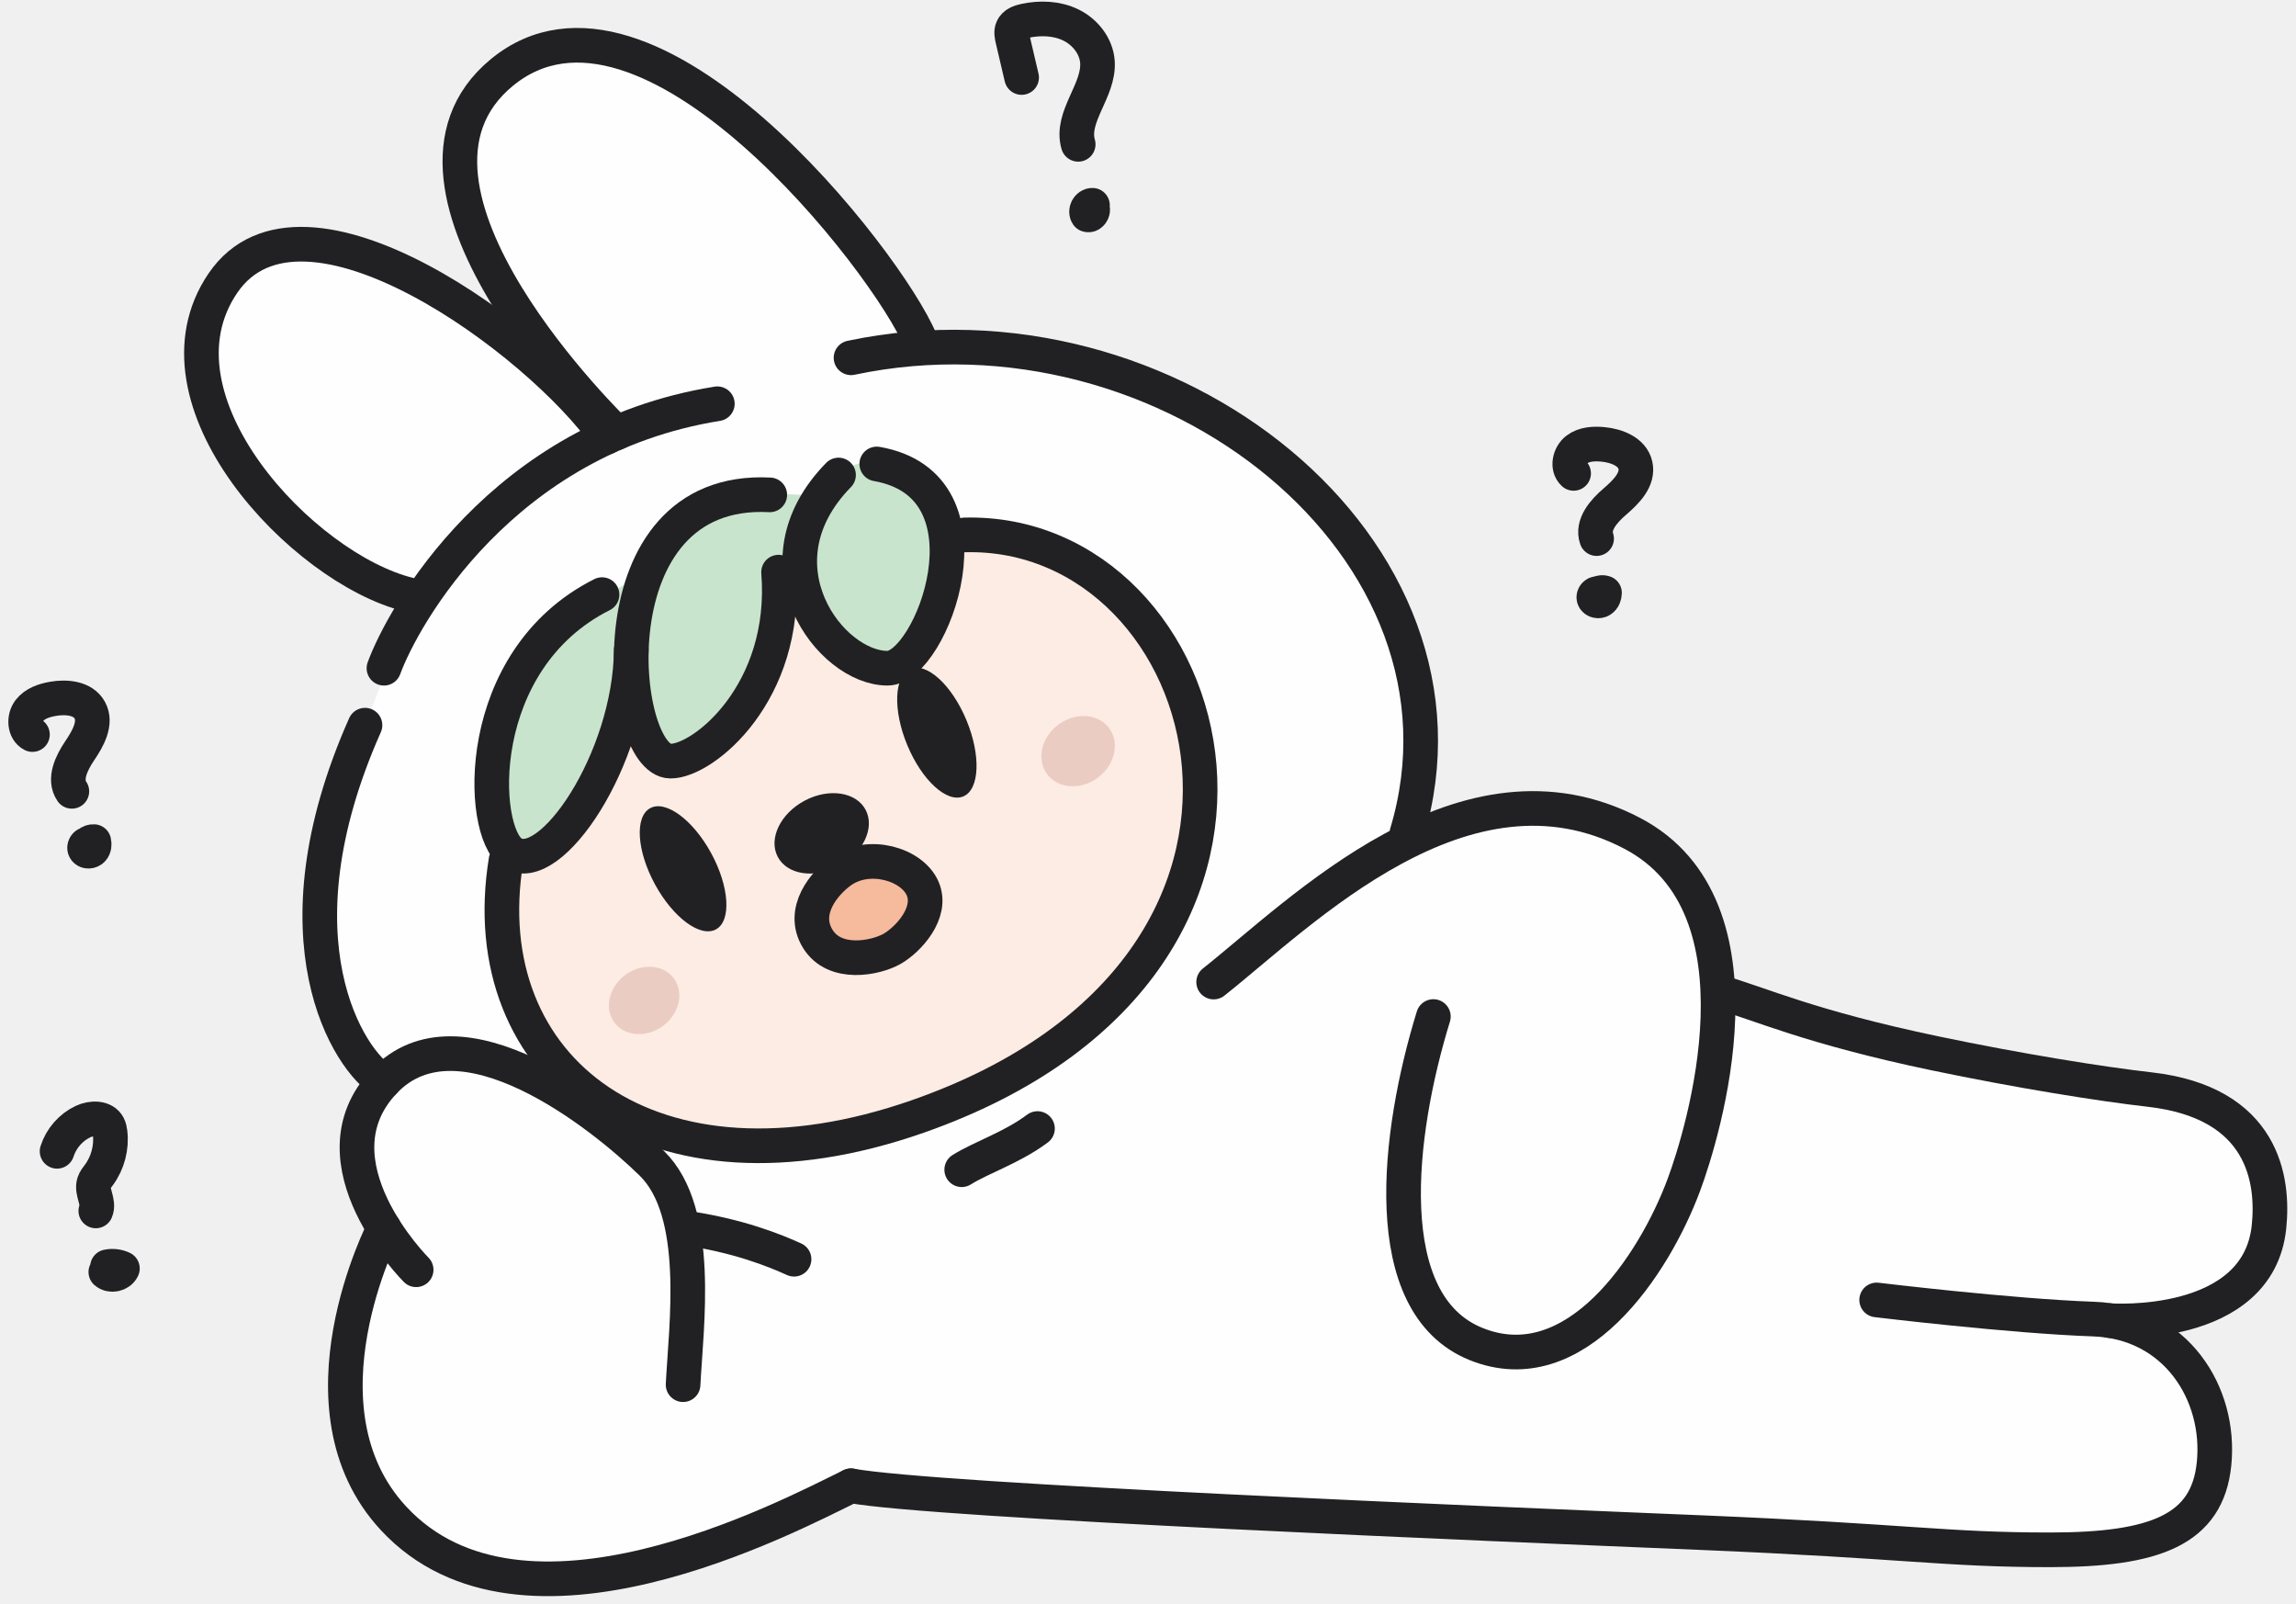
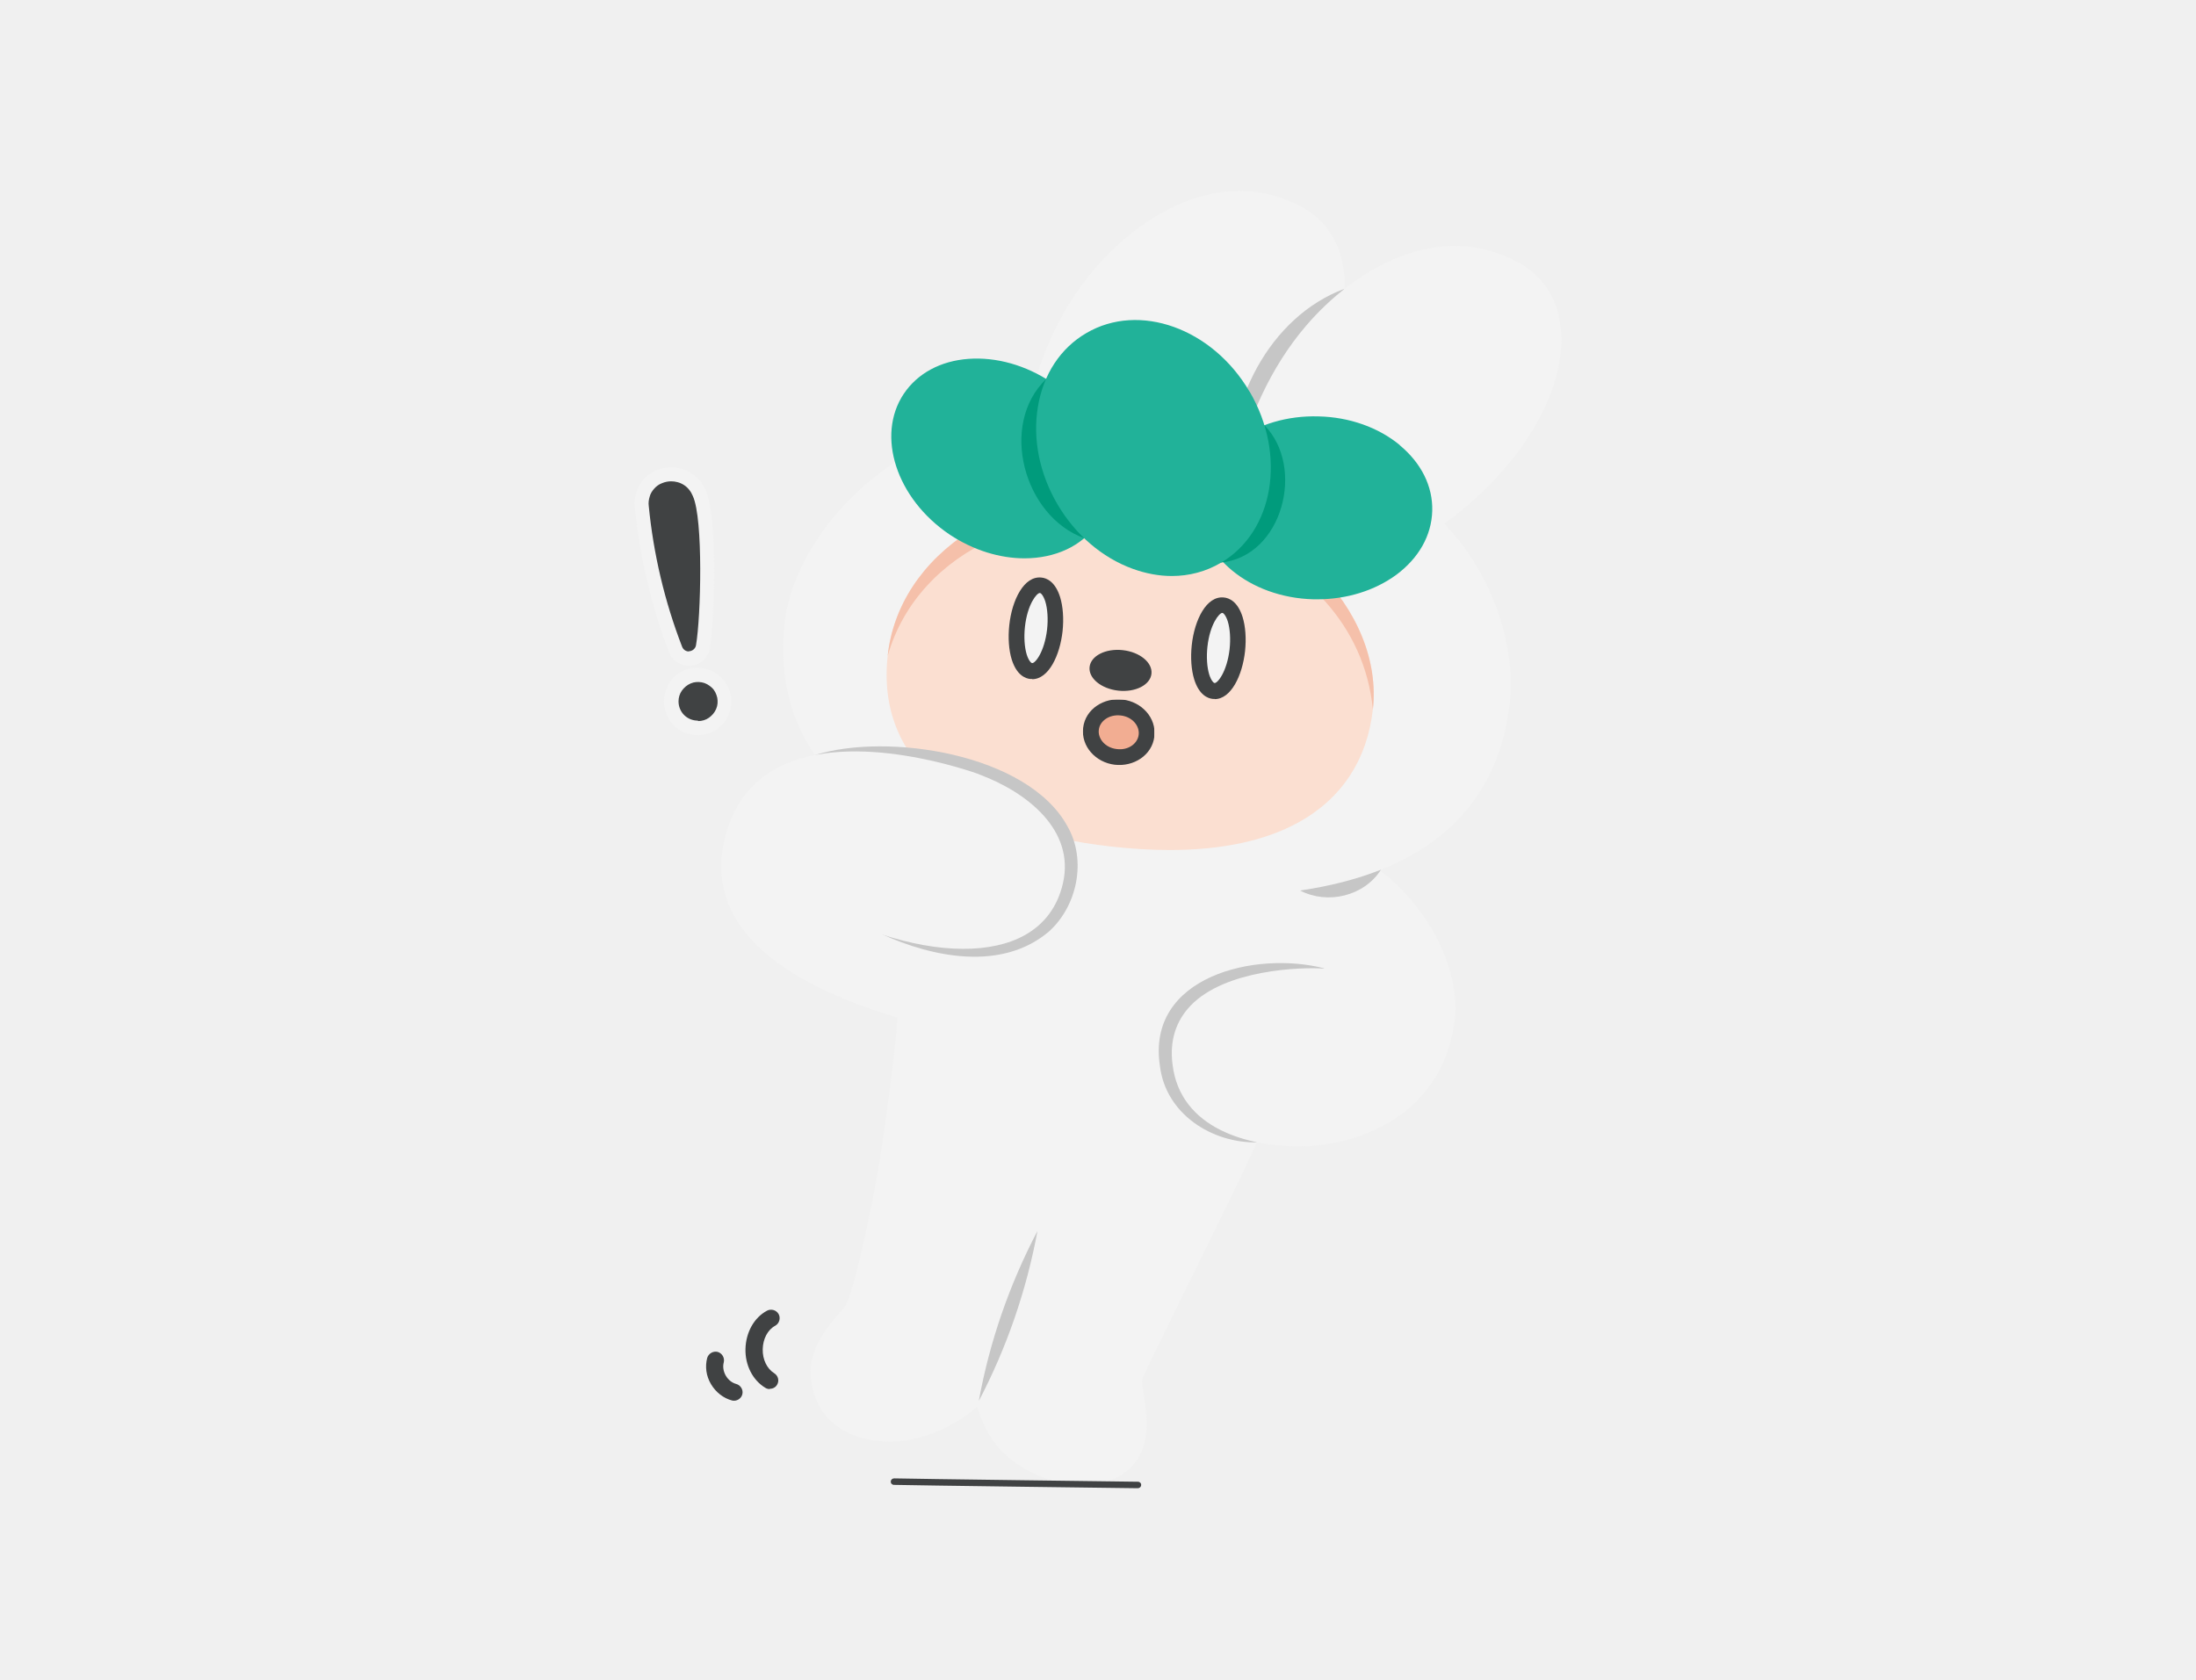
- <svg xmlns="http://www.w3.org/2000/svg" viewBox="0 0 179 125" fill="none">
-   <path fill-rule="evenodd" clip-rule="evenodd" d="M32.664 46.891C32.664 46.891 7.048 34.244 17.38 22.065C24.93 13.167 41.234 27.052 41.234 27.052C41.234 27.052 30.664 14.049 38.644 6.071C46.625 -1.908 66.022 13.103 71.756 27.052C71.756 27.052 115.363 28.419 109.681 64.951C109.681 64.951 131.439 55.688 133.946 77.299C133.946 77.299 148.09 81.693 159.825 83.787C171.56 85.88 177.668 87.1 176.942 95.018C176.216 102.938 166.364 102.932 166.364 102.932C166.364 102.932 172.435 106.731 172.665 112.894C172.894 119.057 166.565 120.971 159.819 120.791C153.073 120.613 127.136 119.252 115.182 118.713C103.229 118.174 66.839 115.879 66.839 115.879C66.839 115.879 41.021 130.096 31.085 118.755C21.15 107.415 30.213 96.16 30.213 96.16C30.213 96.16 25.64 90.074 29.764 84.193C29.764 84.193 21.835 78.083 25.535 65.493C29.236 52.903 32.664 46.891 32.664 46.891" fill="#FEFEFE" />
-   <path fill-rule="evenodd" clip-rule="evenodd" d="M39.448 67.063C39.448 67.063 37.192 83.709 49.293 87.205C61.393 90.7 86.406 86.386 91.695 70.409C96.985 54.433 87.976 46.194 83.546 44.12C79.115 42.046 73.828 41.774 73.828 41.774C73.828 41.774 73.504 50.702 69.516 52.045C65.529 53.388 61.907 44.12 61.907 44.12C61.907 44.12 58.883 59.059 51.941 59.209L49.213 54.393C49.213 54.393 45.268 68.052 39.448 67.063" fill="#FCECE3" />
-   <path fill-rule="evenodd" clip-rule="evenodd" d="M68.089 36.16C68.089 36.16 73.817 35.946 74.094 42.157C74.371 48.37 70.182 51.984 69.392 52.08C68.602 52.176 63.316 48.137 62.557 45.595L61.135 46.345C61.135 46.345 61.114 50.542 58.905 53.622C56.696 56.703 51.554 59.322 51.554 59.322L49.324 53.359C49.324 53.359 47.123 66.557 40.755 66.726C34.386 66.895 38.569 52.297 42.928 49.27C47.29 46.243 50.464 44.548 50.464 44.548C50.464 44.548 51.658 40.529 55.593 39.217C59.529 37.904 64.291 38.799 64.291 38.799C64.291 38.799 65.421 35.595 68.089 36.16" fill="#C9E4CC" />
-   <path fill-rule="evenodd" clip-rule="evenodd" d="M86.519 56.823C87.322 57.998 86.868 59.721 85.505 60.672C84.142 61.622 82.387 61.441 81.585 60.266C80.782 59.091 81.237 57.368 82.599 56.417C83.961 55.467 85.717 55.648 86.519 56.823" fill="#EACCC3" />
-   <path fill-rule="evenodd" clip-rule="evenodd" d="M52.582 76.323C53.351 77.449 52.915 79.1 51.609 80.012C50.304 80.924 48.621 80.749 47.852 79.623C47.083 78.498 47.518 76.846 48.824 75.935C50.13 75.023 51.813 75.198 52.582 76.323" fill="#EACCC3" />
-   <path fill-rule="evenodd" clip-rule="evenodd" d="M63.75 72.951C63.003 72.059 64.642 69.189 65.682 68.067C66.722 66.945 70.597 66.99 71.427 68.433C72.256 69.875 71.996 73.465 69.667 74.107C67.337 74.749 65.265 74.759 63.75 72.951" fill="#F6BA9D" />
-   <path fill-rule="evenodd" clip-rule="evenodd" d="M55.442 66.492C56.863 69.098 57.036 71.756 55.827 72.429C54.619 73.103 52.487 71.537 51.066 68.931C49.644 66.325 49.471 63.666 50.68 62.993C51.889 62.32 54.021 63.887 55.442 66.492" fill="#212124" />
-   <path fill-rule="evenodd" clip-rule="evenodd" d="M75.343 56.124C76.484 58.867 76.377 61.529 75.105 62.069C73.833 62.61 71.876 60.824 70.736 58.081C69.595 55.338 69.701 52.676 70.973 52.136C72.246 51.596 74.201 53.381 75.343 56.124" fill="#212124" />
-   <path d="M46.936 46.344C36.8 51.447 37.366 64.785 39.904 66.464C42.876 68.429 49.133 59.187 49.214 50.652" stroke="#212124" stroke-width="2.7" stroke-linecap="round" stroke-linejoin="round" />
-   <path d="M60.698 44.592C61.444 53.964 54.838 59.343 52.271 59.321C48.212 59.288 46.045 37.845 60.012 38.569" stroke="#212124" stroke-width="2.7" stroke-linecap="round" stroke-linejoin="round" />
-   <path d="M68.354 36.16C78.037 37.846 72.614 52.069 69.203 52.08C64.731 52.095 58.58 43.961 65.374 37.021" stroke="#212124" stroke-width="2.7" stroke-linecap="round" stroke-linejoin="round" />
-   <path d="M39.449 67.063C36.798 83.312 50.786 94.297 71.592 87.001C105.251 75.197 95.135 41.169 75.198 41.691" stroke="#212124" stroke-width="2.7" stroke-linecap="round" stroke-linejoin="round" />
-   <path fill-rule="evenodd" clip-rule="evenodd" d="M60.629 66.77C61.36 68.179 63.49 68.507 65.385 67.502C67.28 66.498 68.224 64.542 67.493 63.132C66.762 61.723 64.632 61.395 62.737 62.4C60.842 63.404 59.898 65.361 60.629 66.77" fill="#212124" />
-   <path fill-rule="evenodd" clip-rule="evenodd" d="M65.564 67.899C64.299 68.802 62.418 70.987 63.749 73.163C65.08 75.339 68.289 74.667 69.542 73.955C70.794 73.242 72.752 71.146 71.93 69.248C71.108 67.348 67.732 66.353 65.564 67.899Z" stroke="#212124" stroke-width="2.7" stroke-linecap="round" stroke-linejoin="round" />
-   <path d="M29.933 84.301C27.213 82.734 21.035 73.219 28.456 56.519" stroke="#212124" stroke-width="2.7" stroke-linecap="round" stroke-linejoin="round" />
-   <path d="M29.933 52.08C31.41 48.034 39.127 34.154 55.925 31.468" stroke="#212124" stroke-width="2.7" stroke-linecap="round" stroke-linejoin="round" />
-   <path d="M66.347 27.886C91.073 22.663 116.327 42.811 109.681 64.951" stroke="#212124" stroke-width="2.7" stroke-linecap="round" stroke-linejoin="round" />
-   <path d="M31.853 46.344C23.583 44.303 11.177 31.17 17.38 22.065C23.583 12.962 42.043 26.543 47.31 34.07" stroke="#212124" stroke-width="2.7" stroke-linecap="round" stroke-linejoin="round" />
-   <path d="M71.756 26.543C69.216 20.424 50.46 -3.679 39.127 5.649C28.214 14.629 48.067 33.734 48.067 33.734" stroke="#212124" stroke-width="2.7" stroke-linecap="round" stroke-linejoin="round" />
-   <path d="M53.254 107.919C53.489 103.33 54.707 94.487 50.831 90.681C46.954 86.875 35.84 78.032 29.933 84.301C24.026 90.569 32.444 98.964 32.444 98.964" stroke="#212124" stroke-width="2.7" stroke-linecap="round" stroke-linejoin="round" />
-   <path d="M66.347 115.799C61.312 118.262 40.725 129.186 30.672 118.329C22.694 109.715 29.933 95.726 29.933 95.726" stroke="#212124" stroke-width="2.7" stroke-linecap="round" stroke-linejoin="round" />
-   <path d="M61.906 98.143C60.429 97.472 57.524 96.278 53.254 95.681" stroke="#212124" stroke-width="2.7" stroke-linecap="round" stroke-linejoin="round" />
-   <path d="M74.976 91.166C76.527 90.197 78.89 89.45 80.884 87.958" stroke="#212124" stroke-width="2.7" stroke-linecap="round" stroke-linejoin="round" />
-   <path d="M94.618 76.54C101.411 71.167 114.191 58.1 127.255 64.951C138.221 70.702 132.748 88.386 131.284 92.329C128.958 98.598 122.82 107.882 115.07 104.748C107.318 101.614 108.943 88.331 111.749 79.227" stroke="#212124" stroke-width="2.7" stroke-linecap="round" stroke-linejoin="round" />
-   <path d="M66.347 115.799C72.761 116.985 116.401 118.776 132.573 119.448C148.744 120.12 151.624 120.791 159.82 120.791C168.016 120.791 172.096 119.243 172.612 114.075C173.158 108.615 169.64 103.031 163.216 102.807C156.792 102.584 146.307 101.315 146.307 101.315" stroke="#212124" stroke-width="2.7" stroke-linecap="round" stroke-linejoin="round" />
-   <path d="M133.946 77.299C137.269 78.237 140.978 80.027 150.852 82.095C157.383 83.461 163.843 84.495 167.573 84.916C176.489 85.924 177.273 91.977 176.895 95.622C176.049 103.755 164.51 102.931 164.51 102.931" stroke="#212124" stroke-width="2.7" stroke-linecap="round" stroke-linejoin="round" />
-   <path d="M79.648 6.041C79.416 5.052 79.184 4.062 78.952 3.073C78.886 2.793 78.822 2.488 78.935 2.223C79.091 1.858 79.517 1.707 79.902 1.626C81.099 1.371 82.39 1.412 83.491 1.95C84.593 2.488 85.466 3.579 85.557 4.811C85.723 7.051 83.429 9.095 84.058 11.249" stroke="#212124" stroke-width="2.7" stroke-linecap="round" stroke-linejoin="round" />
-   <path d="M85.058 16.095C85.357 16.264 85.104 16.847 84.778 16.738C84.576 16.455 84.828 15.983 85.172 16" stroke="#212124" stroke-width="2.7" stroke-linecap="round" stroke-linejoin="round" />
-   <path d="M2.53 57.25C1.899 56.928 1.851 55.955 2.282 55.388C2.715 54.822 3.445 54.585 4.142 54.464C5.192 54.282 6.486 54.408 6.999 55.35C7.547 56.355 6.857 57.564 6.216 58.511C5.575 59.458 4.953 60.735 5.602 61.676" stroke="#212124" stroke-width="2.7" stroke-linecap="round" stroke-linejoin="round" />
-   <path d="M6.906 65.74C7.015 65.637 7.168 65.584 7.317 65.594C7.368 65.805 7.348 66.048 7.203 66.209C7.059 66.37 6.769 66.396 6.638 66.224C6.507 66.052 6.679 65.737 6.885 65.799" stroke="#212124" stroke-width="2.7" stroke-linecap="round" stroke-linejoin="round" />
-   <path d="M122.682 36.895C122.159 36.418 122.369 35.467 122.935 35.035C123.502 34.603 124.269 34.567 124.974 34.635C126.034 34.737 127.249 35.201 127.494 36.245C127.757 37.36 126.772 38.343 125.904 39.087C125.034 39.83 124.097 40.897 124.474 41.977" stroke="#212124" stroke-width="2.7" stroke-linecap="round" stroke-linejoin="round" />
-   <path d="M124.656 46.241C124.789 46.171 124.95 46.159 125.091 46.209C125.085 46.425 125.001 46.655 124.819 46.771C124.637 46.889 124.351 46.837 124.27 46.636C124.189 46.436 124.438 46.177 124.621 46.292" stroke="#212124" stroke-width="2.7" stroke-linecap="round" stroke-linejoin="round" />
-   <path d="M4.449 89.731C4.771 88.722 5.524 87.86 6.476 87.414C7.143 87.102 8.102 87.083 8.441 87.741C8.523 87.9 8.556 88.079 8.579 88.256C8.724 89.418 8.405 90.634 7.712 91.573C7.569 91.766 7.408 91.952 7.332 92.181C7.099 92.89 7.769 93.694 7.469 94.378" stroke="#212124" stroke-width="2.7" stroke-linecap="round" stroke-linejoin="round" />
-   <path d="M8.379 98.73C8.768 98.646 9.184 98.694 9.544 98.865C9.33 99.334 8.633 99.481 8.25 99.139" stroke="#212124" stroke-width="2.7" stroke-linecap="round" stroke-linejoin="round" />
+ <svg xmlns="http://www.w3.org/2000/svg" width="438" height="335" viewBox="0 0 438 335" fill="none">
+   <path d="M271.594 174.802L226.219 156.804L172.494 176.588L179.014 203.205C178.657 208.699 176.692 223.928 175.397 231.832C173.789 241.836 170.037 258.718 168.519 260.638C168.296 260.951 167.983 261.308 167.626 261.71C165.393 264.3 161.641 268.632 161.686 273.545C161.775 281.315 166.777 286.541 175.084 287.479C184.686 288.55 192.457 282.745 194.913 280.646C196.923 287.389 200.629 291.543 207.016 294.311C209.74 295.517 212.911 296.187 215.948 296.187C220.012 296.187 223.852 294.937 226.264 291.945C229.658 287.702 228.72 281.896 228.095 278.1C227.872 276.805 227.693 275.599 227.827 275.152C228.095 274.304 232.65 265.015 237.072 256.038C242.699 244.605 249.085 231.698 250.648 227.947L275.434 211.914L271.549 174.757L271.594 174.802Z" fill="#F3F3F3" />
+   <path d="M264.178 193.202C253.37 195.077 234.881 197.846 236.31 212.048C236.846 220.131 243.277 224.821 250.78 227.902C241.714 228.081 232.514 222.23 231.353 212.673C228.584 194.72 250.557 189.629 264.178 193.202Z" fill="#C6C6C6" />
+   <path d="M270.566 170.602C270.253 170.424 269.851 170.558 269.673 170.87C269.494 171.183 269.628 171.585 269.941 171.763C269.985 171.763 270.03 171.808 270.074 171.853L264.313 193.245C264.313 193.245 264.224 193.245 264.179 193.245C259.445 192.887 244.395 193.423 237.473 200.614C234.525 203.695 233.275 207.625 233.855 212.27C235.374 225.4 249.397 228.705 258.954 228.705C260.205 228.705 261.41 228.66 262.482 228.526C274.54 227.365 288.117 220.219 290.127 203.517C291.511 191.86 282.937 177.391 270.61 170.602H270.566Z" fill="#F3F3F3" />
+   <path d="M206.925 245.587C204.737 257.422 200.807 268.855 195.225 279.484C197.368 267.694 201.343 256.216 206.925 245.587Z" fill="#C6C6C6" />
+   <path d="M226.934 296.9C226.487 296.9 181.381 296.32 178.299 296.23C177.942 296.23 177.63 295.918 177.674 295.56C177.674 295.203 177.987 294.935 178.344 294.935C181.426 295.024 226.532 295.605 226.979 295.605C227.336 295.605 227.649 295.918 227.604 296.275C227.604 296.632 227.291 296.9 226.934 296.9Z" fill="#404243" />
+   <path d="M268.066 54.578C267.485 48.414 264.404 43.725 259.179 41.046C242.967 32.739 226.398 43.457 217.109 55.113C207.552 67.172 202.773 83.517 204.381 98.88C204.381 99.237 204.694 99.461 205.051 99.461C205.051 99.461 205.096 99.461 205.14 99.461C205.498 99.461 205.766 99.103 205.721 98.746L245.289 92.94C245.289 92.94 245.334 93.164 245.423 93.253C245.647 93.521 246.049 93.61 246.361 93.342C260.742 82.043 269.272 66.814 268.111 54.533L268.066 54.578Z" fill="#F3F3F3" />
+   <path d="M268.157 57.614C263.959 64.135 260.073 69.941 256.501 76.55C252.838 83.115 249.891 89.725 245.827 96.29C244.219 80.838 253.196 63.152 268.157 57.614Z" fill="#C6C6C6" />
+   <path d="M311.342 66.233C310.985 60.025 308.037 55.246 302.946 52.433C287.047 43.59 270.121 53.683 260.43 65.072C253.508 73.2 248.595 83.74 245.826 96.334C245.737 96.691 245.96 97.048 246.318 97.093C246.675 97.182 247.032 96.959 247.077 96.602L287.226 103.658C287.226 103.658 287.226 104.015 287.36 104.149C287.494 104.328 287.673 104.417 287.896 104.417C288.03 104.417 288.164 104.417 288.298 104.283C303.08 93.52 312.101 78.604 311.387 66.278L311.342 66.233Z" fill="#F3F3F3" />
+   <path d="M259.314 177.66C263.691 173.462 269.586 172.033 275.437 173.506C272.087 178.776 264.808 180.518 259.314 177.66Z" fill="#C6C6C6" />
+   <path d="M290.529 107.321C279.052 92.896 260.161 84.142 234.392 81.329C179.773 75.3 158.292 107.544 156.505 124.113C154.674 140.637 161.195 153.812 175.888 163.19C187.231 170.47 203.8 175.472 223.808 177.66C230.551 178.419 236.848 178.776 242.788 178.776C255.07 178.776 265.565 177.169 274.139 173.998C290.217 168.058 299.327 156.625 301.159 140.012C302.052 131.75 299.774 118.798 290.574 107.276L290.529 107.321Z" fill="#F3F3F3" />
+   <path d="M262.482 113.617C254.042 105.31 242.341 99.996 229.568 98.567C215.992 97.048 203.174 99.728 193.394 105.98C183.926 112.054 178.12 120.896 177.048 130.856C174.771 151.667 191.071 165.512 221.842 168.906C225.861 169.352 229.702 169.576 233.32 169.576C243.681 169.576 252.3 167.745 258.954 164.082C267.574 159.349 272.71 151.578 273.826 141.485C274.898 131.838 270.745 121.656 262.482 113.572V113.617Z" fill="#FBDFD1" />
+   <path d="M262.482 113.617C254.041 105.31 242.34 99.996 229.568 98.567C215.991 97.048 203.174 99.728 193.393 105.98C183.925 112.054 178.12 120.896 177.048 130.856C180.129 120.003 188.079 111.965 197.993 107.499C225.459 94.86 270.476 107.588 273.826 141.529C274.897 131.883 270.744 121.7 262.482 113.617Z" fill="#F5C0AA" />
+   <path d="M210.373 125.718C210.894 120.986 209.628 116.964 207.544 116.735C205.46 116.505 203.348 120.154 202.826 124.886C202.305 129.618 203.571 133.64 205.655 133.87C207.739 134.099 209.851 130.45 210.373 125.718Z" fill="#F3F3F3" />
+   <path d="M205.901 135.455C205.901 135.455 205.634 135.455 205.5 135.455C204.517 135.366 202.775 134.696 201.793 131.57C201.212 129.694 201.034 127.238 201.302 124.737C201.837 119.69 204.249 114.823 207.733 115.224C208.715 115.314 210.457 115.984 211.439 119.11C212.02 120.986 212.198 123.442 211.931 125.943C211.395 130.766 209.162 135.5 205.857 135.5L205.901 135.455ZM207.375 118.306C206.795 118.306 204.919 120.539 204.428 125.05C204.204 127.104 204.338 129.114 204.785 130.587C205.187 131.838 205.678 132.284 205.857 132.284C206.437 132.374 208.313 130.141 208.849 125.541C209.072 123.487 208.938 121.477 208.492 120.003C208.09 118.753 207.599 118.306 207.42 118.306H207.375Z" fill="#404243" />
+   <path d="M246.807 129.728C247.329 124.996 246.062 120.974 243.978 120.745C241.894 120.515 239.782 124.164 239.261 128.896C238.739 133.628 240.006 137.65 242.09 137.88C244.174 138.109 246.286 134.46 246.807 129.728Z" fill="#F3F3F3" />
+   <path d="M242.3 139.431C242.3 139.431 242.032 139.431 241.898 139.431C240.915 139.341 239.174 138.671 238.191 135.545C237.611 133.67 237.432 131.213 237.7 128.712C238.236 123.666 240.647 118.798 244.131 119.2C245.113 119.289 246.855 119.959 247.838 123.085C248.418 124.961 248.597 127.417 248.329 129.918C247.793 134.741 245.56 139.475 242.255 139.475L242.3 139.431ZM243.774 122.281C243.193 122.281 241.317 124.514 240.826 129.025C240.603 131.079 240.737 133.089 241.183 134.563C241.585 135.813 242.077 136.26 242.255 136.26C242.791 136.349 244.712 134.116 245.247 129.516C245.471 127.462 245.337 125.452 244.89 123.978C244.488 122.728 243.997 122.281 243.818 122.281H243.774Z" fill="#404243" />
+   <path d="M229.662 134.422C229.908 132.191 227.345 130.078 223.937 129.703C220.529 129.327 217.567 130.831 217.321 133.062C217.075 135.293 219.639 137.406 223.046 137.782C226.454 138.157 229.416 136.653 229.662 134.422Z" fill="#404243" />
+   <mask id="mask0_630_36534" style="mask-type:luminance" maskUnits="userSpaceOnUse" x="215" y="139" width="16" height="14">
+     <path d="M230.239 139.566H215.948V152.651H230.239V139.566Z" fill="white" />
+   </mask>
+   <g mask="url(#mask0_630_36534)">
+     <path d="M228.632 146.8C228.989 144.076 226.756 141.575 223.719 141.218C220.683 140.861 217.914 142.736 217.601 145.461C217.244 148.185 219.477 150.686 222.514 151.043C225.55 151.4 228.319 149.525 228.632 146.8Z" fill="#F2AD92" />
+     <path fill-rule="evenodd" clip-rule="evenodd" d="M219.164 145.595C218.94 147.292 220.369 149.168 222.736 149.436C225.103 149.748 226.934 148.274 227.113 146.577C227.336 144.88 225.907 143.005 223.54 142.737C221.173 142.469 219.342 143.898 219.164 145.595ZM222.334 152.562C218.583 152.115 215.591 148.944 216.037 145.193C216.484 141.441 220.191 139.119 223.942 139.566C227.694 140.012 230.686 143.183 230.239 146.935C229.793 150.686 226.086 153.008 222.334 152.562Z" fill="#404243" />
+   </g>
+   <path d="M220.414 89.77C218.672 84.5 214.876 79.721 209.74 76.282C204.605 72.844 198.709 71.191 193.172 71.593C187.589 71.995 182.989 74.496 180.265 78.56C174.682 86.912 178.791 99.505 189.42 106.651C194.199 109.822 199.469 111.385 204.337 111.385C210.366 111.385 215.814 109.018 218.94 104.373C221.665 100.265 222.201 95.084 220.459 89.77H220.414Z" fill="#21B299" />
+   <path d="M279.188 88.787C274.901 85.259 269.139 83.205 262.976 83.071C256.813 82.892 250.918 84.634 246.452 87.939C241.942 91.288 239.396 95.799 239.262 100.711C238.994 110.804 249.221 119.245 261.994 119.558C262.262 119.558 262.53 119.558 262.753 119.558C268.648 119.558 274.186 117.816 278.473 114.69C282.984 111.34 285.53 106.83 285.664 101.917C285.797 97.004 283.475 92.36 279.143 88.787H279.188Z" fill="#21B299" />
+   <path d="M243.456 112.233C249.217 103.569 250.468 94.905 252.165 84.812C260.427 93.163 255.827 111.072 243.456 112.233Z" fill="#009B7C" />
+   <path d="M208.671 75.612C208.715 87.178 211.931 96.78 216.263 107.365C204.249 103.077 199.158 84.722 208.671 75.612Z" fill="#009B7C" />
+   <path d="M249.216 78.114C241.803 65.475 227.199 60.25 216.659 66.457C211.523 69.45 208.085 74.675 207.013 81.151C205.941 87.582 207.325 94.459 210.898 100.578C214.471 106.651 219.785 111.251 225.949 113.484C228.539 114.422 231.174 114.913 233.719 114.913C237.203 114.913 240.552 114.02 243.5 112.278C254.084 106.071 256.63 90.752 249.261 78.158L249.216 78.114Z" fill="#21B299" />
+   <path d="M175.84 186.369C185.754 188.021 197.946 189.808 205.896 182.618C209.737 178.732 211.076 172.212 208.263 167.344C201.698 155.33 175.483 149.927 162.531 150.641C176.956 146.086 205.003 150.329 212.908 164.843C216.793 171.587 214.873 180.876 209.067 185.967C199.644 193.783 185.978 190.969 175.885 186.369H175.84Z" fill="#C6C6C6" />
+   <path d="M195.222 154.437C194.195 154.08 170.034 145.326 155.162 153.142C149.759 155.955 146.23 160.645 144.623 167.031C138.594 190.79 170.034 200.303 180.395 203.429L181.601 203.786C181.601 203.786 181.735 203.786 181.78 203.786C182.048 203.786 182.316 203.607 182.405 203.339C182.494 202.982 182.316 202.625 181.958 202.536L181.512 202.402L175.84 186.413C187.451 190.209 197.813 190.254 204.422 186.547C208.397 184.314 210.942 180.831 212.014 176.186C214.426 165.647 204.913 158.054 195.267 154.482L195.222 154.437Z" fill="#F3F3F3" />
+   <path d="M137.39 131.57C136.765 131.57 136.184 131.392 135.649 131.034C135.157 130.677 134.755 130.186 134.487 129.605C131.004 120.45 128.726 110.848 127.788 101.068C127.699 100.219 127.788 99.371 128.056 98.567C128.324 97.763 128.726 97.004 129.307 96.378C129.843 95.753 130.557 95.262 131.317 94.905C132.076 94.547 132.924 94.413 133.773 94.413H134.041C135.247 94.413 136.408 94.771 137.435 95.485C138.417 96.155 139.221 97.138 139.668 98.254C142.035 103.479 141.231 123.844 140.427 129.025C140.293 129.695 139.981 130.275 139.489 130.766C138.998 131.213 138.373 131.526 137.703 131.57H137.39Z" fill="#F3F3F3" />
+   <path d="M133.994 95.62C134.976 95.62 135.959 95.933 136.763 96.468C137.567 97.049 138.192 97.808 138.549 98.746C140.693 103.48 140.112 123.175 139.219 128.847C139.174 129.249 138.951 129.651 138.638 129.919C138.326 130.187 137.969 130.365 137.522 130.41H137.343C136.941 130.41 136.584 130.276 136.271 130.097C135.959 129.874 135.736 129.561 135.602 129.204C132.118 120.138 129.885 110.626 128.947 100.979C128.858 100.309 128.947 99.595 129.126 98.969C129.349 98.299 129.662 97.719 130.108 97.183C130.555 96.692 131.136 96.29 131.761 96.022C132.386 95.754 133.056 95.62 133.726 95.62H133.949H133.994ZM133.994 93.253H133.637C132.654 93.253 131.672 93.476 130.778 93.878C129.84 94.28 129.037 94.905 128.367 95.62C127.697 96.379 127.206 97.272 126.938 98.21C126.625 99.148 126.491 100.175 126.625 101.202C127.607 111.072 129.885 120.808 133.413 130.053C133.726 130.856 134.262 131.571 134.976 132.062C135.691 132.554 136.539 132.822 137.388 132.822H137.79C138.728 132.732 139.576 132.33 140.291 131.705C140.961 131.08 141.407 130.231 141.586 129.293C142.435 124.247 143.283 103.525 140.737 97.808C140.202 96.468 139.264 95.352 138.058 94.548C136.852 93.744 135.468 93.253 134.039 93.253H133.994Z" fill="#F3F3F3" />
+   <path d="M139.175 145.372C140.247 145.372 141.318 145.059 142.256 144.434C143.15 143.809 143.864 142.96 144.266 141.978C144.668 140.95 144.802 139.879 144.579 138.807C144.355 137.735 143.819 136.752 143.06 135.993C142.301 135.234 141.318 134.698 140.247 134.475C139.175 134.251 138.058 134.385 137.076 134.787C136.049 135.189 135.2 135.904 134.619 136.797C133.994 137.69 133.682 138.762 133.682 139.879C133.682 141.352 134.262 142.737 135.289 143.764C136.317 144.791 137.701 145.372 139.175 145.372Z" fill="#F3F3F3" />
+   <path d="M139.174 135.546C140.023 135.546 140.871 135.769 141.586 136.26C142.122 136.618 142.568 137.064 142.926 137.645C143.238 138.181 143.462 138.806 143.506 139.476C143.551 140.101 143.506 140.771 143.283 141.351C143.06 141.932 142.702 142.513 142.256 142.959C141.631 143.584 140.871 143.986 140.023 144.165C139.174 144.344 138.281 144.254 137.522 143.897C136.718 143.584 136.048 143.004 135.602 142.289C135.11 141.575 134.887 140.726 134.887 139.878C134.887 138.717 135.334 137.645 136.137 136.841C136.941 136.037 138.058 135.59 139.174 135.59V135.546ZM139.174 133.179C137.834 133.179 136.539 133.581 135.423 134.295C134.306 135.01 133.458 136.082 132.967 137.332C132.431 138.583 132.297 139.967 132.565 141.262C132.833 142.557 133.458 143.763 134.396 144.701C135.334 145.639 136.539 146.309 137.834 146.532C139.174 146.8 140.514 146.666 141.765 146.13C142.97 145.639 144.042 144.746 144.757 143.674C145.471 142.557 145.873 141.262 145.873 139.967C145.873 138.181 145.159 136.484 143.908 135.233C142.658 133.983 140.916 133.223 139.13 133.223L139.174 133.179Z" fill="#F3F3F3" />
+   <path d="M137.39 128.49C133.952 119.603 131.763 110.269 130.825 100.756C130.781 100.354 130.825 99.908 130.959 99.506C131.093 99.104 131.272 98.702 131.585 98.389C131.853 98.077 132.21 97.809 132.612 97.675C133.014 97.496 133.416 97.407 133.818 97.451C134.443 97.451 135.113 97.585 135.649 97.943C136.185 98.3 136.631 98.791 136.81 99.416C138.73 103.614 138.328 122.907 137.39 128.445V128.49Z" fill="#404243" />
+   <path d="M137.39 129.964C136.81 129.964 136.274 129.607 136.051 129.026C132.567 120.005 130.334 110.537 129.396 100.935C129.307 100.354 129.396 99.685 129.575 99.104C129.709 98.523 130.066 97.943 130.513 97.452C130.915 97.005 131.451 96.603 132.076 96.38C132.612 96.156 133.237 96.022 133.862 96.022C134.711 96.022 135.649 96.246 136.453 96.782C137.212 97.273 137.837 98.077 138.194 98.97C140.293 103.525 139.802 123.086 138.82 128.713C138.73 129.339 138.194 129.83 137.524 129.919C137.48 129.919 137.435 129.919 137.39 129.919V129.964ZM133.818 98.925C133.55 98.925 133.371 98.925 133.192 99.059C132.969 99.149 132.791 99.283 132.657 99.417C132.478 99.595 132.389 99.774 132.344 99.953C132.255 100.22 132.255 100.444 132.255 100.622C132.969 107.813 134.398 114.869 136.542 121.747C136.944 113.931 136.765 102.9 135.47 100.131C135.291 99.685 135.113 99.417 134.845 99.283C134.532 99.059 134.175 98.97 133.862 99.015C133.862 99.015 133.818 99.015 133.773 99.015L133.818 98.925Z" fill="#404243" />
+   <path d="M139.175 142.335C139.666 142.335 140.113 142.201 140.515 141.933C140.917 141.665 141.229 141.263 141.408 140.817C141.586 140.37 141.631 139.879 141.542 139.388C141.452 138.896 141.229 138.494 140.872 138.137C140.515 137.78 140.113 137.557 139.621 137.467C139.13 137.378 138.639 137.423 138.192 137.601C137.746 137.78 137.344 138.093 137.076 138.494C136.808 138.896 136.674 139.388 136.674 139.834C136.674 140.459 136.942 141.085 137.388 141.576C137.835 142.023 138.46 142.291 139.13 142.291L139.175 142.335Z" fill="#404243" />
+   <path d="M139.176 143.763C138.149 143.763 137.166 143.361 136.451 142.647C135.737 141.932 135.335 140.95 135.335 139.922C135.335 139.163 135.558 138.404 136.005 137.779C136.451 137.154 137.032 136.662 137.747 136.35C138.461 136.037 139.22 135.992 139.98 136.126C140.739 136.26 141.409 136.662 141.989 137.198C142.57 137.734 142.882 138.449 143.061 139.208C143.195 139.967 143.15 140.726 142.838 141.441C142.525 142.155 142.034 142.736 141.409 143.183C140.783 143.629 140.024 143.853 139.265 143.853L139.176 143.763ZM139.176 138.895C139.176 138.895 138.908 138.895 138.774 138.985C138.595 139.074 138.416 139.208 138.327 139.342C138.238 139.521 138.149 139.699 138.149 139.878C138.149 140.146 138.238 140.414 138.461 140.592C138.774 140.905 139.354 140.994 139.712 140.726C139.89 140.637 139.98 140.458 140.069 140.28C140.158 140.101 140.158 139.878 140.114 139.699C140.114 139.521 139.98 139.342 139.846 139.208C139.712 139.074 139.533 138.985 139.354 138.94C139.31 138.94 139.22 138.94 139.176 138.94V138.895Z" fill="#404243" />
+   <path d="M153.512 277.116C153.199 277.116 152.886 277.027 152.618 276.848C150.117 275.33 148.599 272.338 148.688 269.078C148.778 265.817 150.385 262.87 152.976 261.485C153.78 261.039 154.851 261.351 155.298 262.155C155.745 262.959 155.432 264.031 154.628 264.478C153.11 265.282 152.172 267.113 152.127 269.167C152.082 271.221 152.976 273.052 154.405 273.946C155.209 274.437 155.477 275.464 154.985 276.268C154.673 276.804 154.092 277.072 153.512 277.072V277.116Z" fill="#404243" />
+   <path d="M146.41 279.439C146.41 279.439 146.142 279.439 146.008 279.395C144.311 278.948 142.793 277.787 141.81 276.134C140.828 274.482 140.605 272.606 141.051 270.909C141.319 270.016 142.257 269.48 143.15 269.703C144.043 269.971 144.579 270.909 144.356 271.802C144.133 272.606 144.267 273.589 144.758 274.437C145.249 275.286 146.008 275.867 146.812 276.09C147.705 276.313 148.286 277.251 148.063 278.144C147.884 278.903 147.17 279.439 146.41 279.439Z" fill="#404243" />
</svg>
